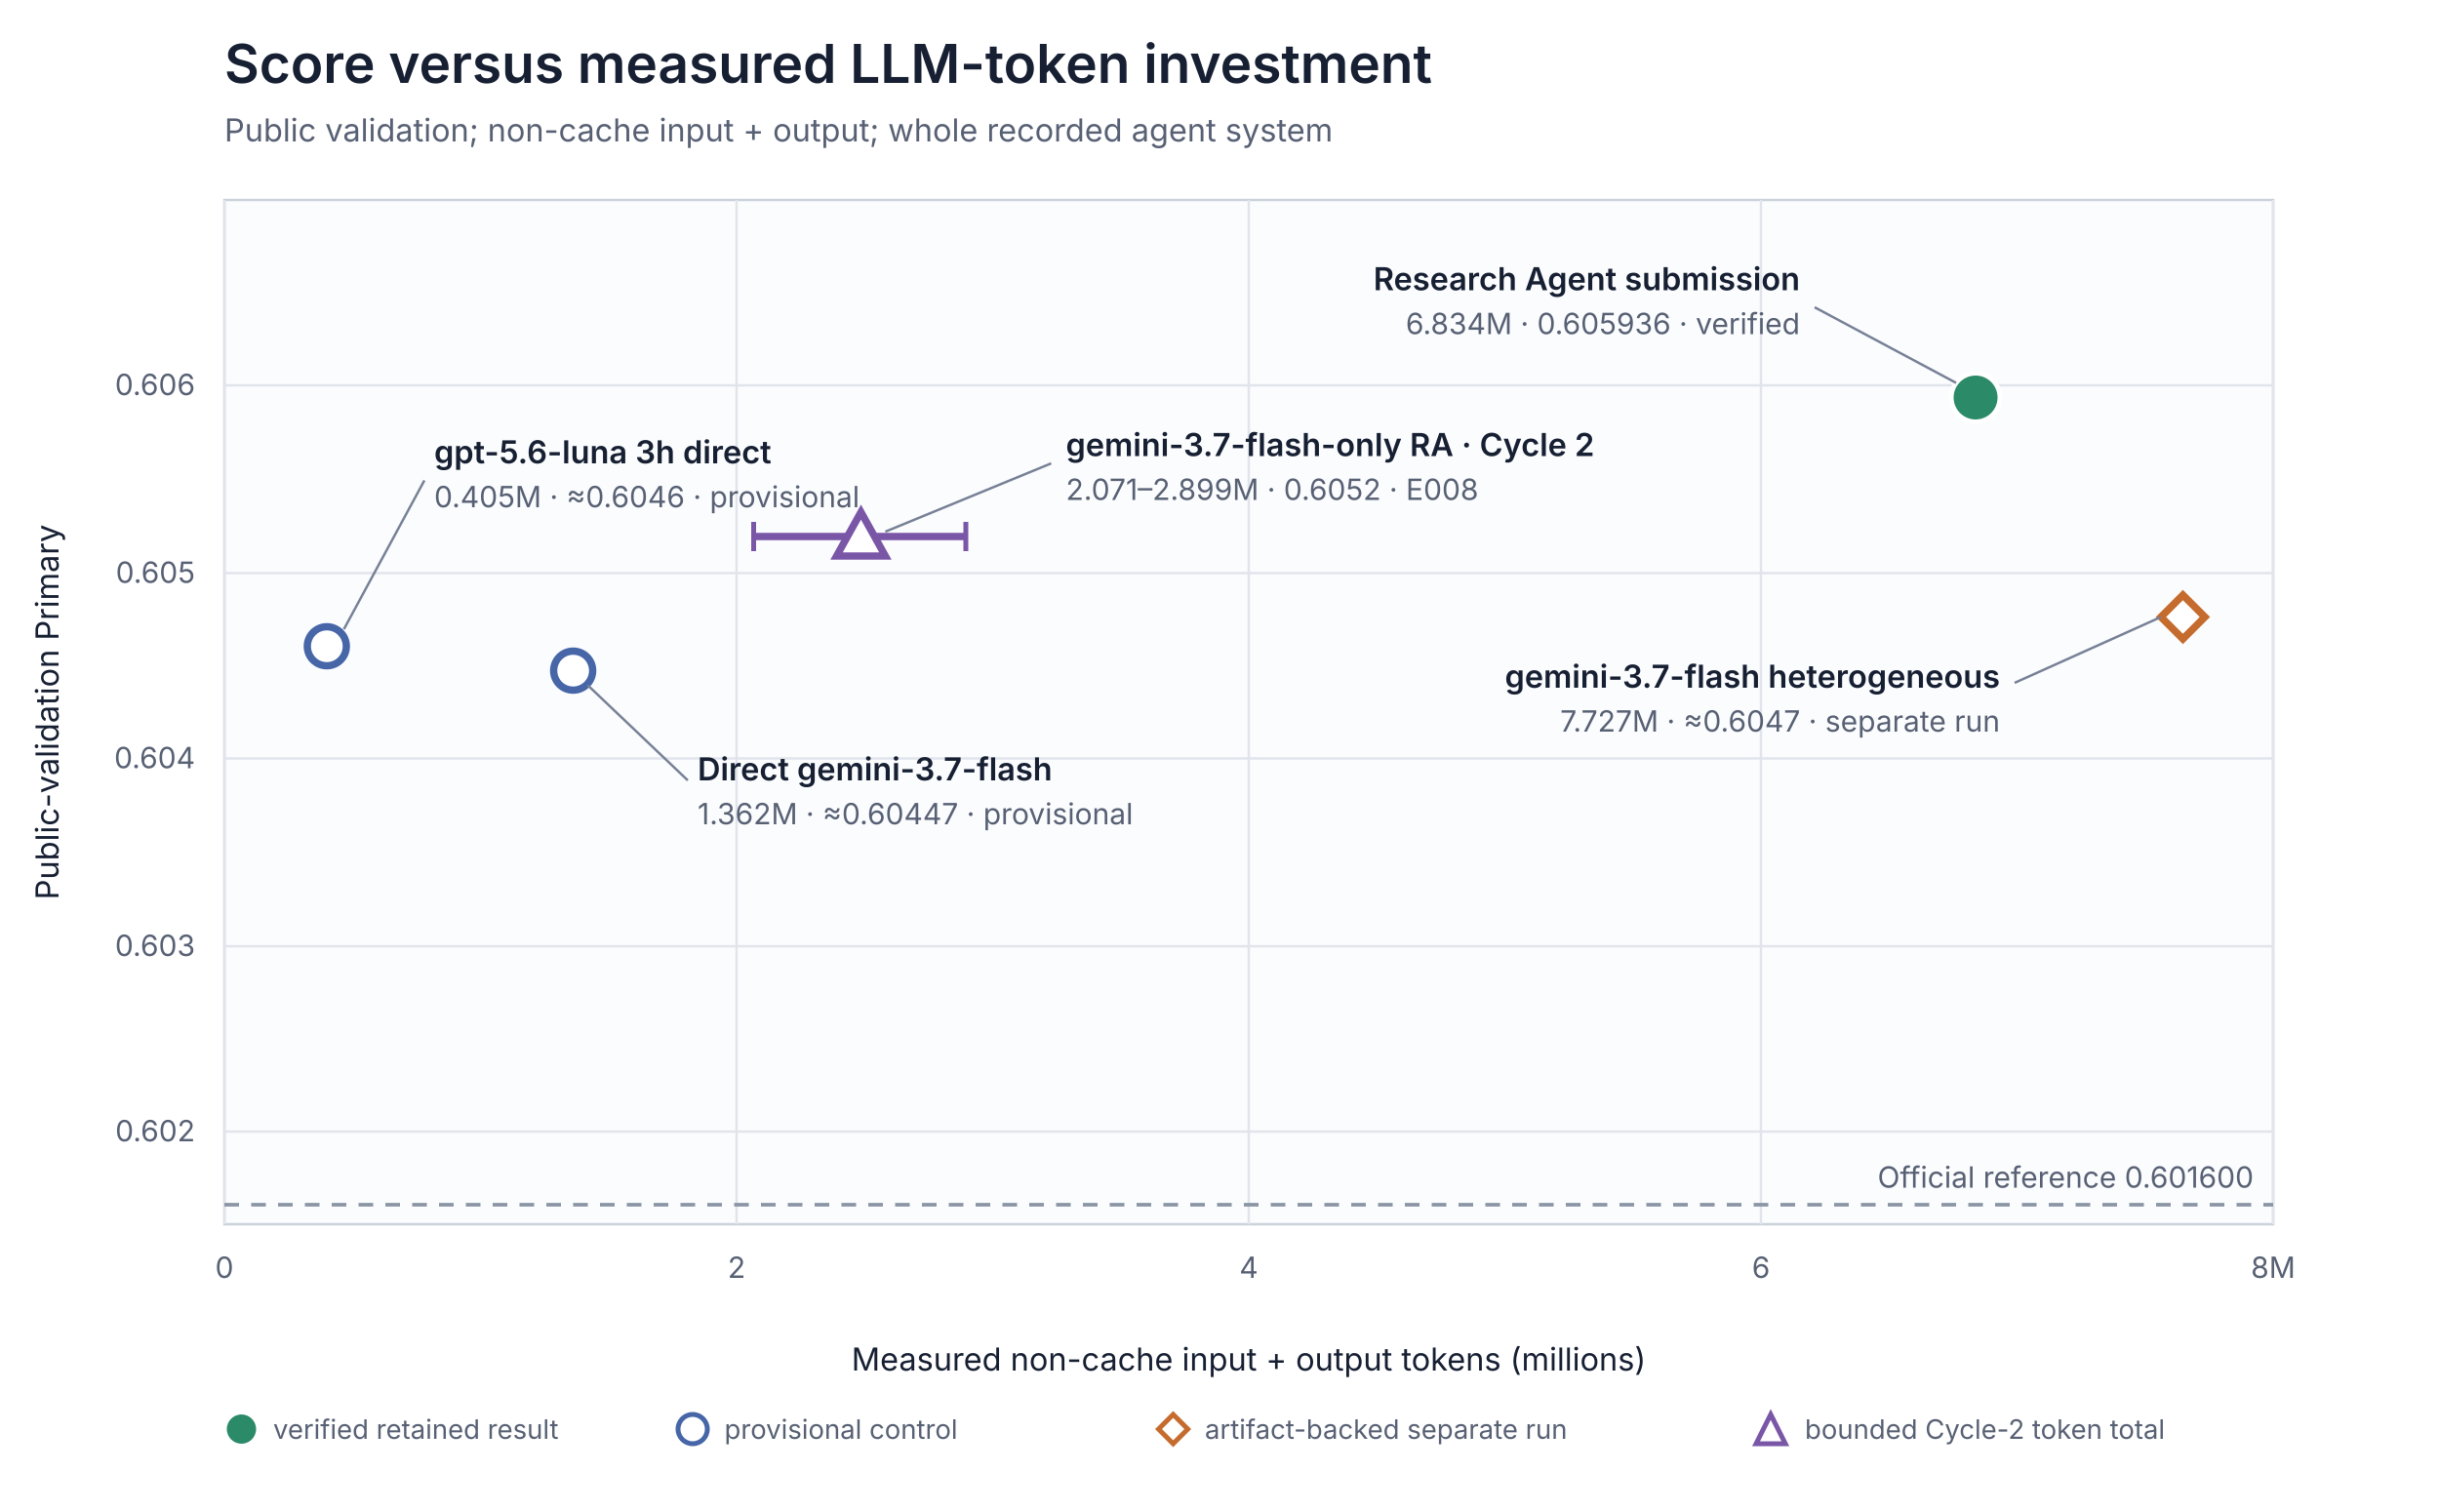
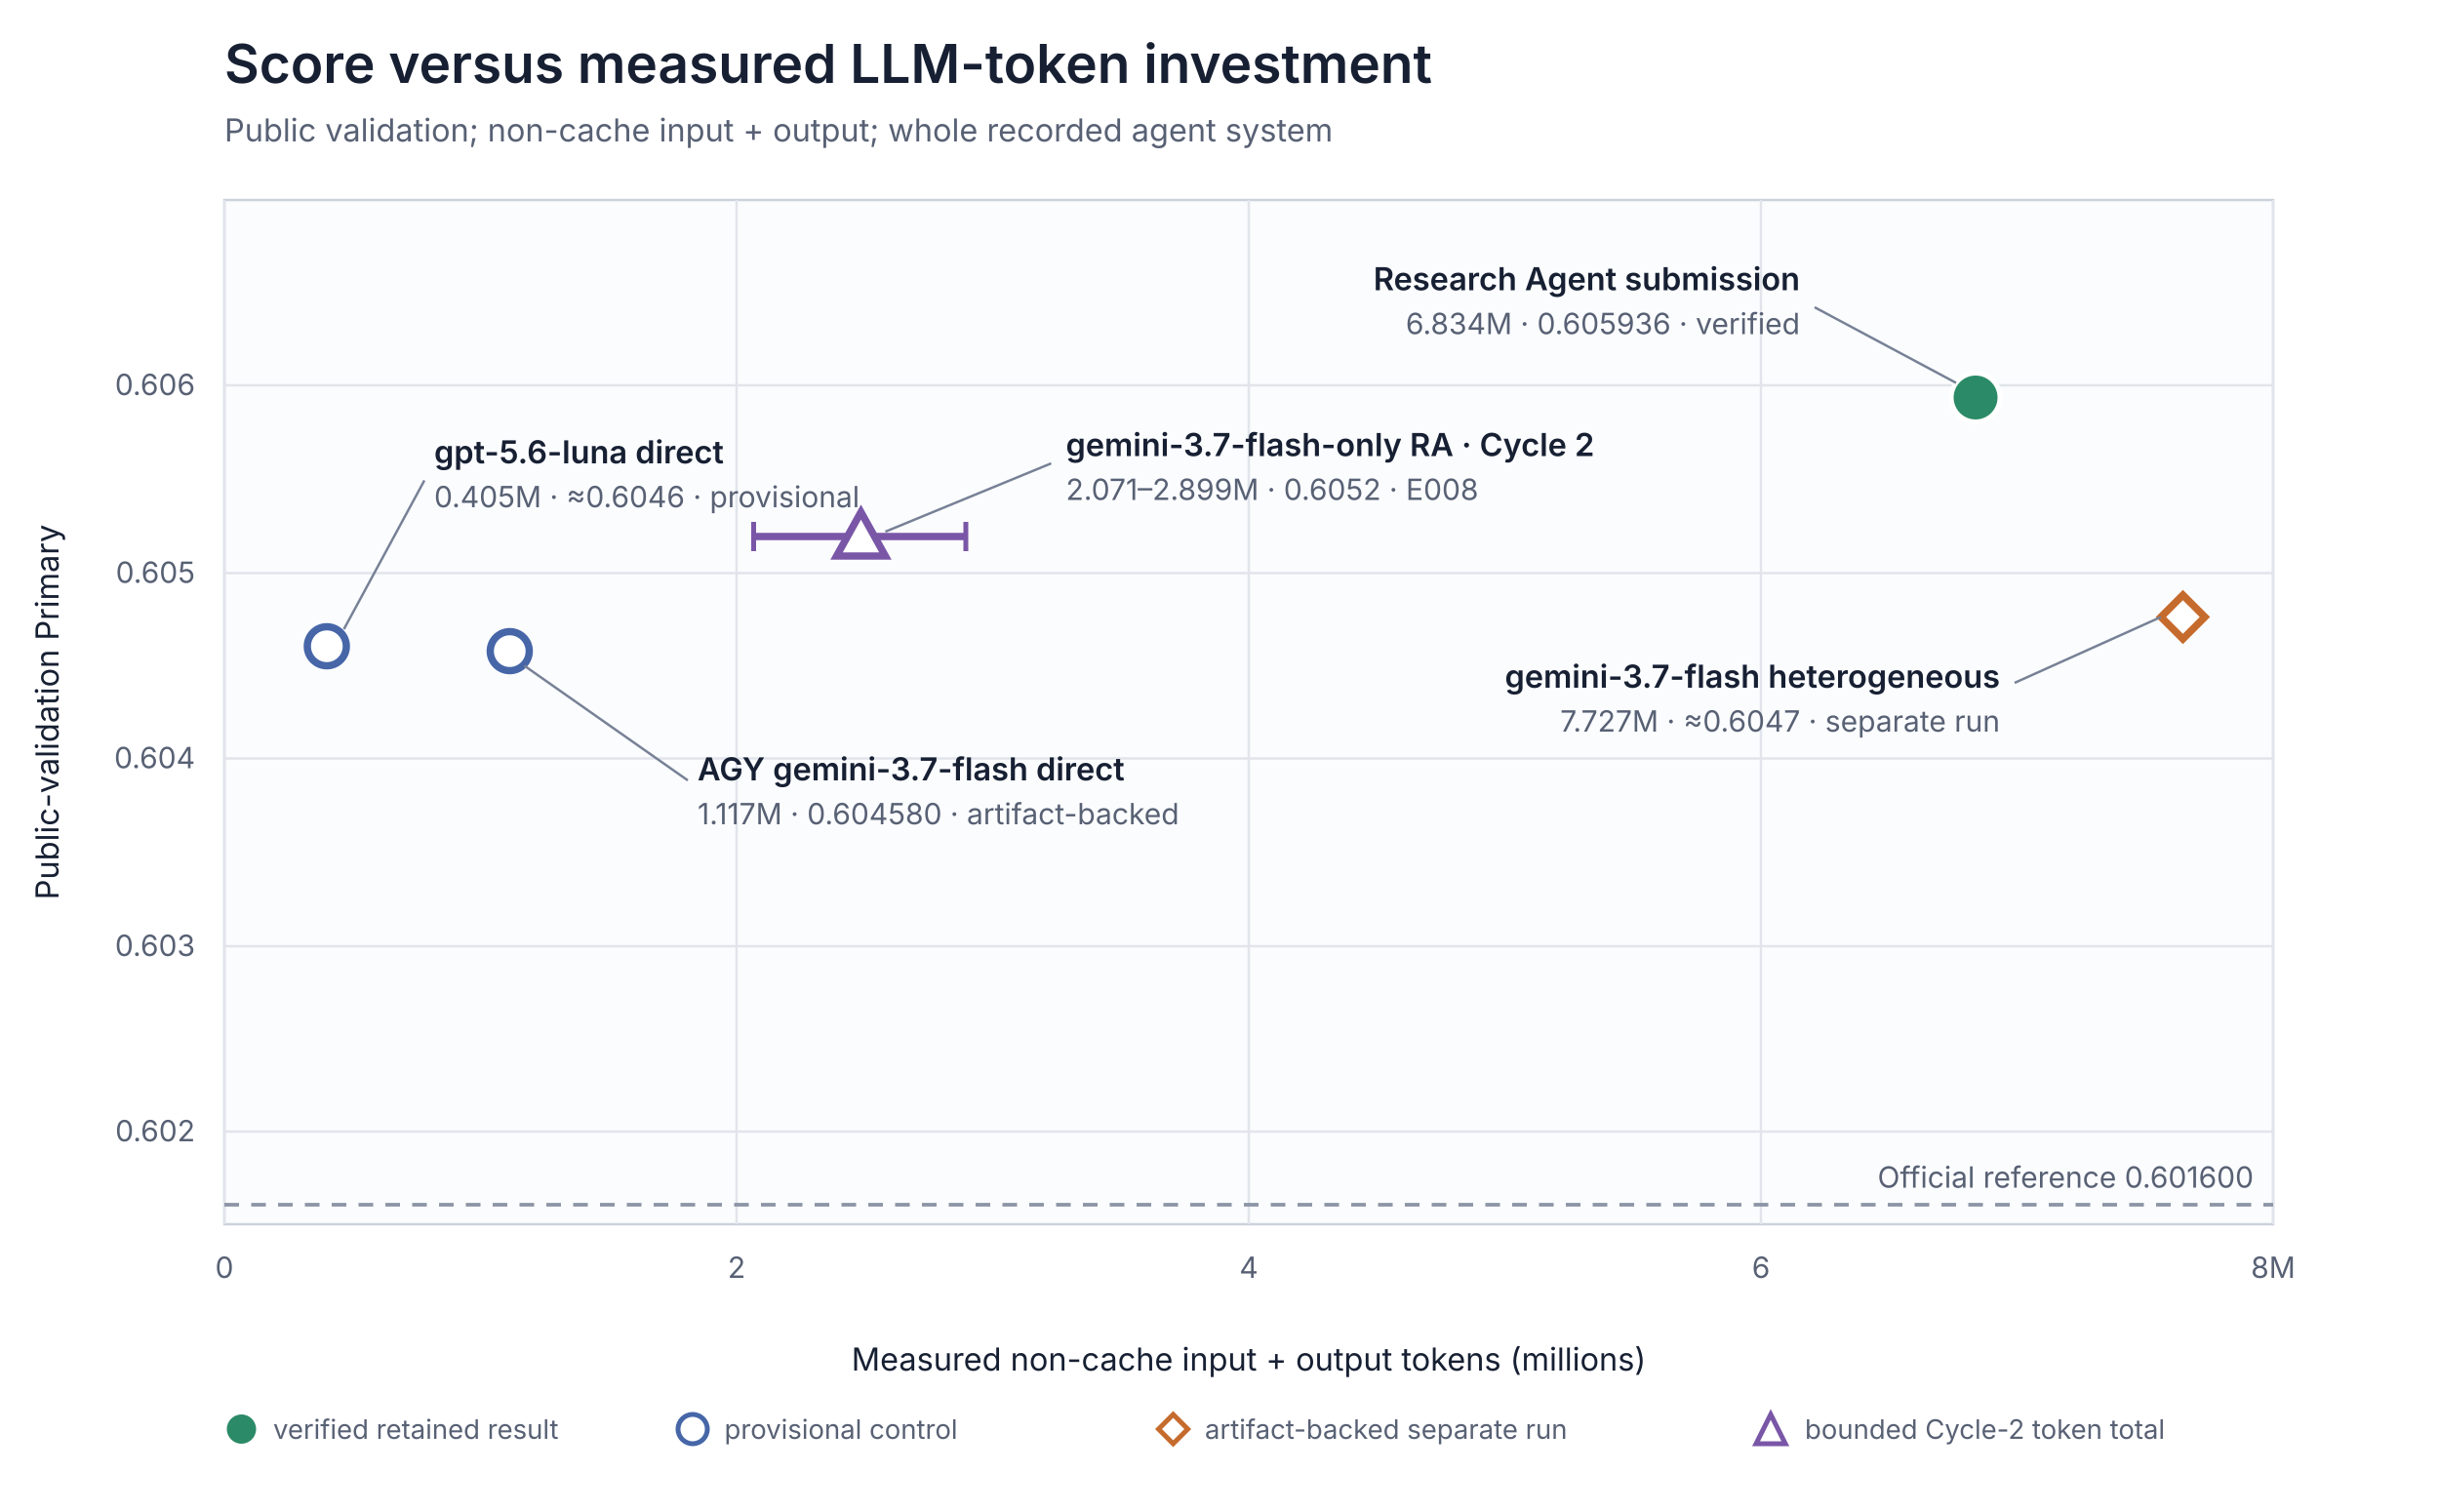
<svg xmlns="http://www.w3.org/2000/svg" width="1000" height="620" viewBox="0 0 1000 620" role="img" aria-labelledby="title desc">
  <rect width="1000" height="620" fill="#ffffff" />
  <text x="92" y="34" font-family="Inter, Arial, sans-serif" font-size="22" font-weight="600" fill="#172033">Score versus measured LLM-token investment</text>
  <text x="92" y="58" font-family="Inter, Arial, sans-serif" font-size="13" fill="#586174">Public validation; non-cache input + output; whole recorded agent system</text>
  <rect x="92" y="82" width="840" height="420" fill="#fbfcfe" stroke="#cbd2dc" />
  <g font-family="Inter, Arial, sans-serif" font-size="12" fill="#586174" stroke="#e1e5eb">
    <line x1="92" y1="464" x2="932" y2="464" />
    <text x="80" y="468" text-anchor="end" stroke="none">0.602</text>
    <line x1="92" y1="388" x2="932" y2="388" />
    <text x="80" y="392" text-anchor="end" stroke="none">0.603</text>
    <line x1="92" y1="311" x2="932" y2="311" />
    <text x="80" y="315" text-anchor="end" stroke="none">0.604</text>
    <line x1="92" y1="235" x2="932" y2="235" />
    <text x="80" y="239" text-anchor="end" stroke="none">0.605</text>
    <line x1="92" y1="158" x2="932" y2="158" />
    <text x="80" y="162" text-anchor="end" stroke="none">0.606</text>
  </g>
  <g font-family="Inter, Arial, sans-serif" font-size="12" fill="#586174" stroke="#e1e5eb">
    <line x1="92" y1="82" x2="92" y2="502" />
    <text x="92" y="524" text-anchor="middle" stroke="none">0</text>
    <line x1="302" y1="82" x2="302" y2="502" />
    <text x="302" y="524" text-anchor="middle" stroke="none">2</text>
    <line x1="512" y1="82" x2="512" y2="502" />
    <text x="512" y="524" text-anchor="middle" stroke="none">4</text>
    <line x1="722" y1="82" x2="722" y2="502" />
    <text x="722" y="524" text-anchor="middle" stroke="none">6</text>
    <line x1="932" y1="82" x2="932" y2="502" />
    <text x="932" y="524" text-anchor="middle" stroke="none">8M</text>
  </g>
  <line x1="92" y1="494" x2="932" y2="494" stroke="#8c95a5" stroke-width="1.5" stroke-dasharray="6 5" />
  <text x="924" y="487" text-anchor="end" font-family="Inter, Arial, sans-serif" font-size="12" fill="#586174">Official reference 0.601600</text>
  <g font-family="Inter, Arial, sans-serif">
    <circle cx="134" cy="265" r="8" fill="#ffffff" stroke="#4666a8" stroke-width="3" />
    <line x1="141" y1="258" x2="174" y2="197" stroke="#778196" />
-     <text x="178" y="190" font-size="13" font-weight="600" fill="#172033">gpt-5.6-luna 3h direct</text>
+     <text x="178" y="190" font-size="13" font-weight="600" fill="#172033">gpt-5.6-luna direct</text>
    <text x="178" y="208" font-size="12" fill="#586174">0.405M · ≈0.6046 · provisional</text>
-     <circle cx="235" cy="275" r="8" fill="#ffffff" stroke="#4666a8" stroke-width="3" />
-     <line x1="241" y1="281" x2="282" y2="320" stroke="#778196" />
-     <text x="286" y="320" font-size="13" font-weight="600" fill="#172033">Direct gemini-3.7-flash</text>
-     <text x="286" y="338" font-size="12" fill="#586174">1.362M · ≈0.60447 · provisional</text>
+     <circle cx="209" cy="267" r="8" fill="#ffffff" stroke="#4666a8" stroke-width="3" />
+     <line x1="215" y1="273" x2="282" y2="320" stroke="#778196" />
+     <text x="286" y="320" font-size="13" font-weight="600" fill="#172033">AGY gemini-3.7-flash direct</text>
+     <text x="286" y="338" font-size="12" fill="#586174">1.117M · 0.604580 · artifact-backed</text>
    <circle cx="810" cy="163" r="10" fill="#2b8a67" stroke="#ffffff" stroke-width="2" />
    <line x1="802" y1="157" x2="744" y2="126" stroke="#778196" />
    <text x="738" y="119" text-anchor="end" font-size="13" font-weight="600" fill="#172033">Research Agent submission</text>
    <text x="738" y="137" text-anchor="end" font-size="12" fill="#586174">6.834M · 0.605936 · verified</text>
    <line x1="309" y1="220" x2="396" y2="220" stroke="#7a56a7" stroke-width="3" />
    <line x1="309" y1="214" x2="309" y2="226" stroke="#7a56a7" stroke-width="2" />
    <line x1="396" y1="214" x2="396" y2="226" stroke="#7a56a7" stroke-width="2" />
    <path d="M 353 210 l 10 18 h -20 z" fill="#ffffff" stroke="#7a56a7" stroke-width="3" />
    <line x1="363" y1="218" x2="431" y2="190" stroke="#778196" />
    <text x="437" y="187" font-size="13" font-weight="600" fill="#172033">gemini-3.7-flash-only RA · Cycle 2</text>
    <text x="437" y="205" font-size="12" fill="#586174">2.071–2.899M · 0.6052 · E008</text>
    <path d="M 895 244 l 9 9 l -9 9 l -9 -9 z" fill="#ffffff" stroke="#c56b2d" stroke-width="3" />
    <line x1="886" y1="253" x2="826" y2="280" stroke="#778196" />
    <text x="820" y="282" text-anchor="end" font-size="13" font-weight="600" fill="#172033">gemini-3.7-flash heterogeneous</text>
    <text x="820" y="300" text-anchor="end" font-size="12" fill="#586174">7.727M · ≈0.6047 · separate run</text>
  </g>
  <text x="512" y="562" text-anchor="middle" font-family="Inter, Arial, sans-serif" font-size="13" fill="#172033">Measured non-cache input + output tokens (millions)</text>
  <text x="24" y="292" transform="rotate(-90 24 292)" text-anchor="middle" font-family="Inter, Arial, sans-serif" font-size="13" fill="#172033">Public-validation Primary</text>
  <g transform="translate(92 590)" font-family="Inter, Arial, sans-serif" font-size="11" fill="#586174">
    <circle cx="7" cy="-4" r="6" fill="#2b8a67" />
    <text x="20" y="0">verified retained result</text>
    <circle cx="192" cy="-4" r="6" fill="#ffffff" stroke="#4666a8" stroke-width="2" />
    <text x="205" y="0">provisional control</text>
    <path d="M 389 -10 l 6 6 l -6 6 l -6 -6 z" fill="#ffffff" stroke="#c56b2d" stroke-width="2" />
    <text x="402" y="0">artifact-backed separate run</text>
    <path d="M 634 -10 l 6 12 h -12 z" fill="#ffffff" stroke="#7a56a7" stroke-width="2" />
    <text x="648" y="0">bounded Cycle-2 token total</text>
  </g>
</svg>
